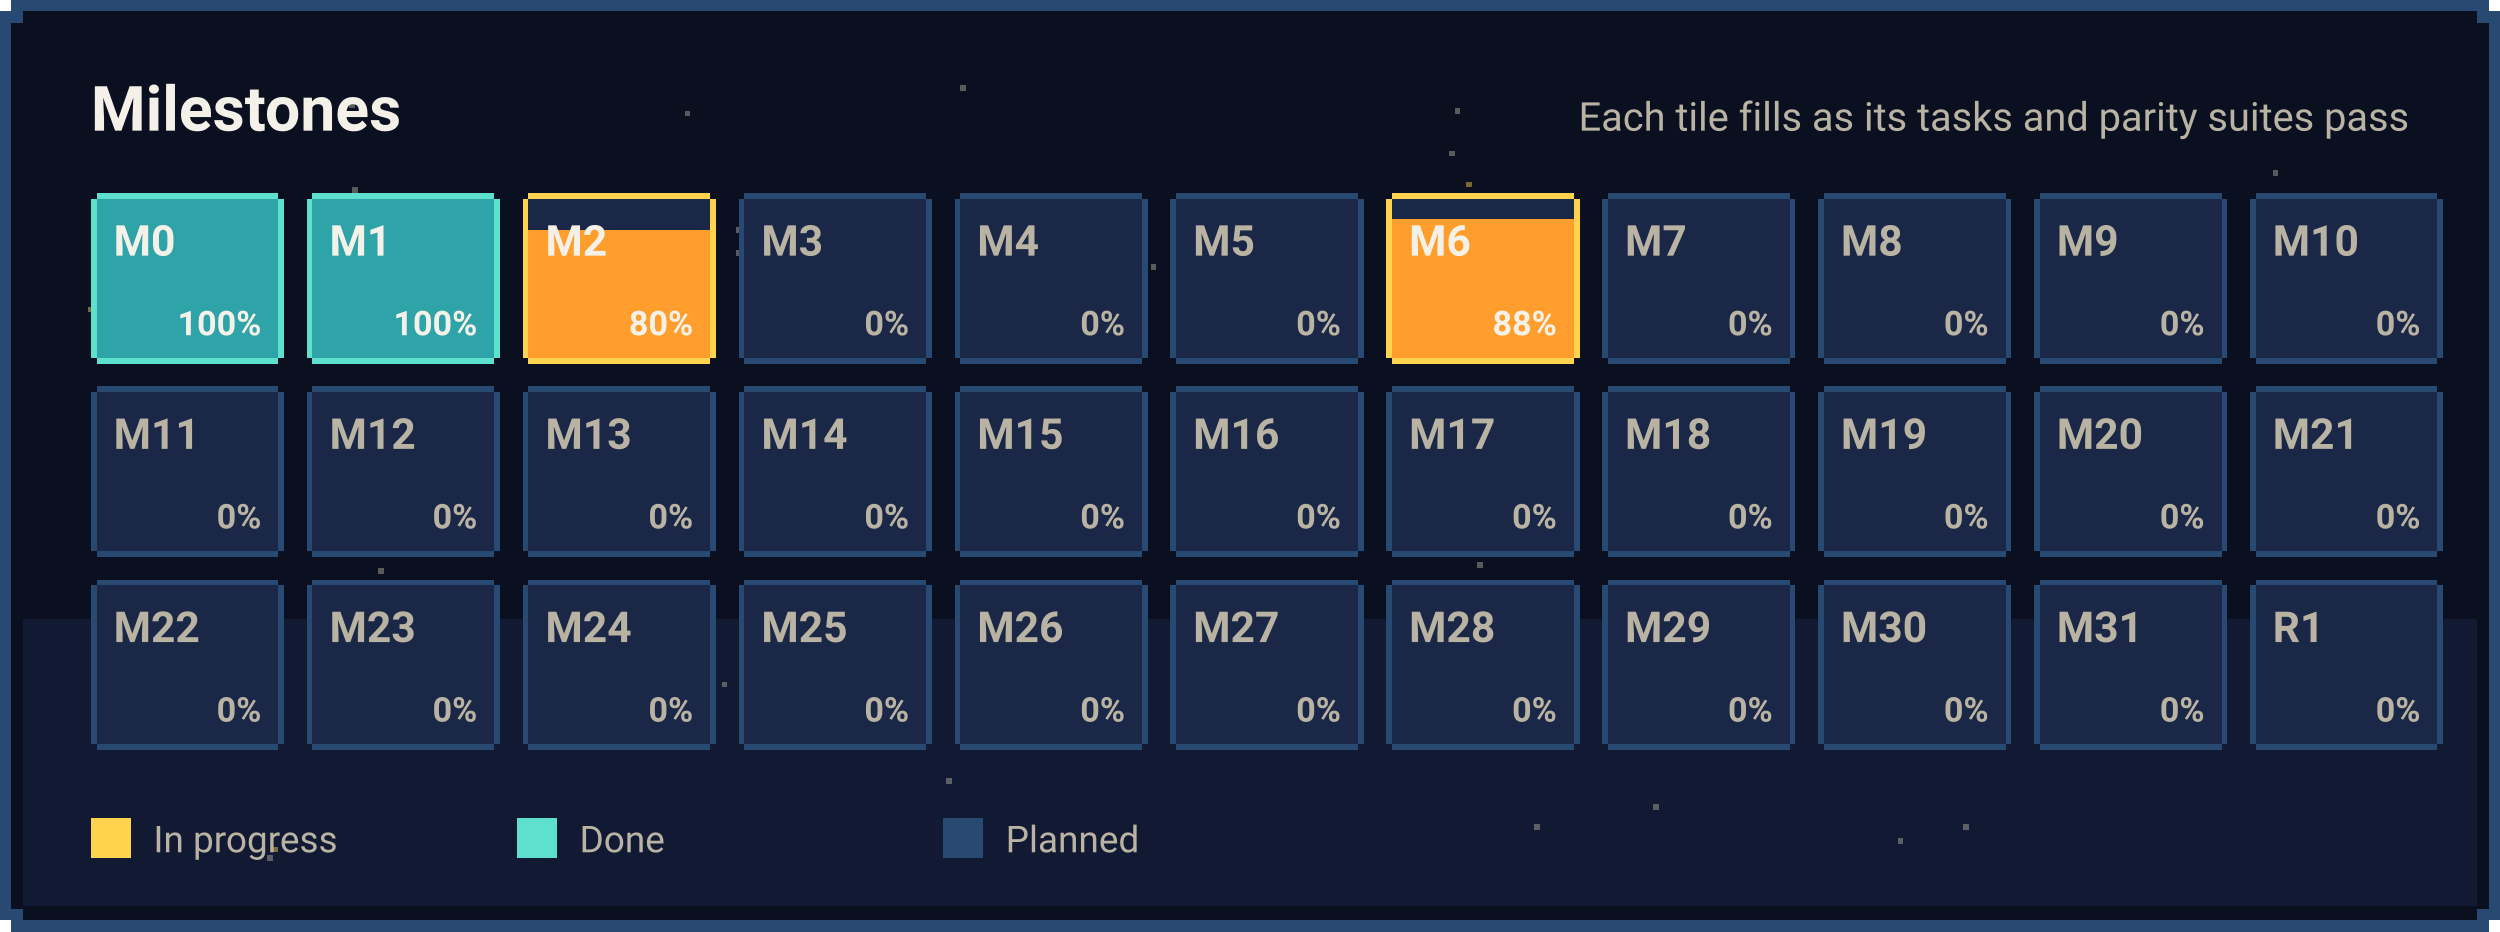
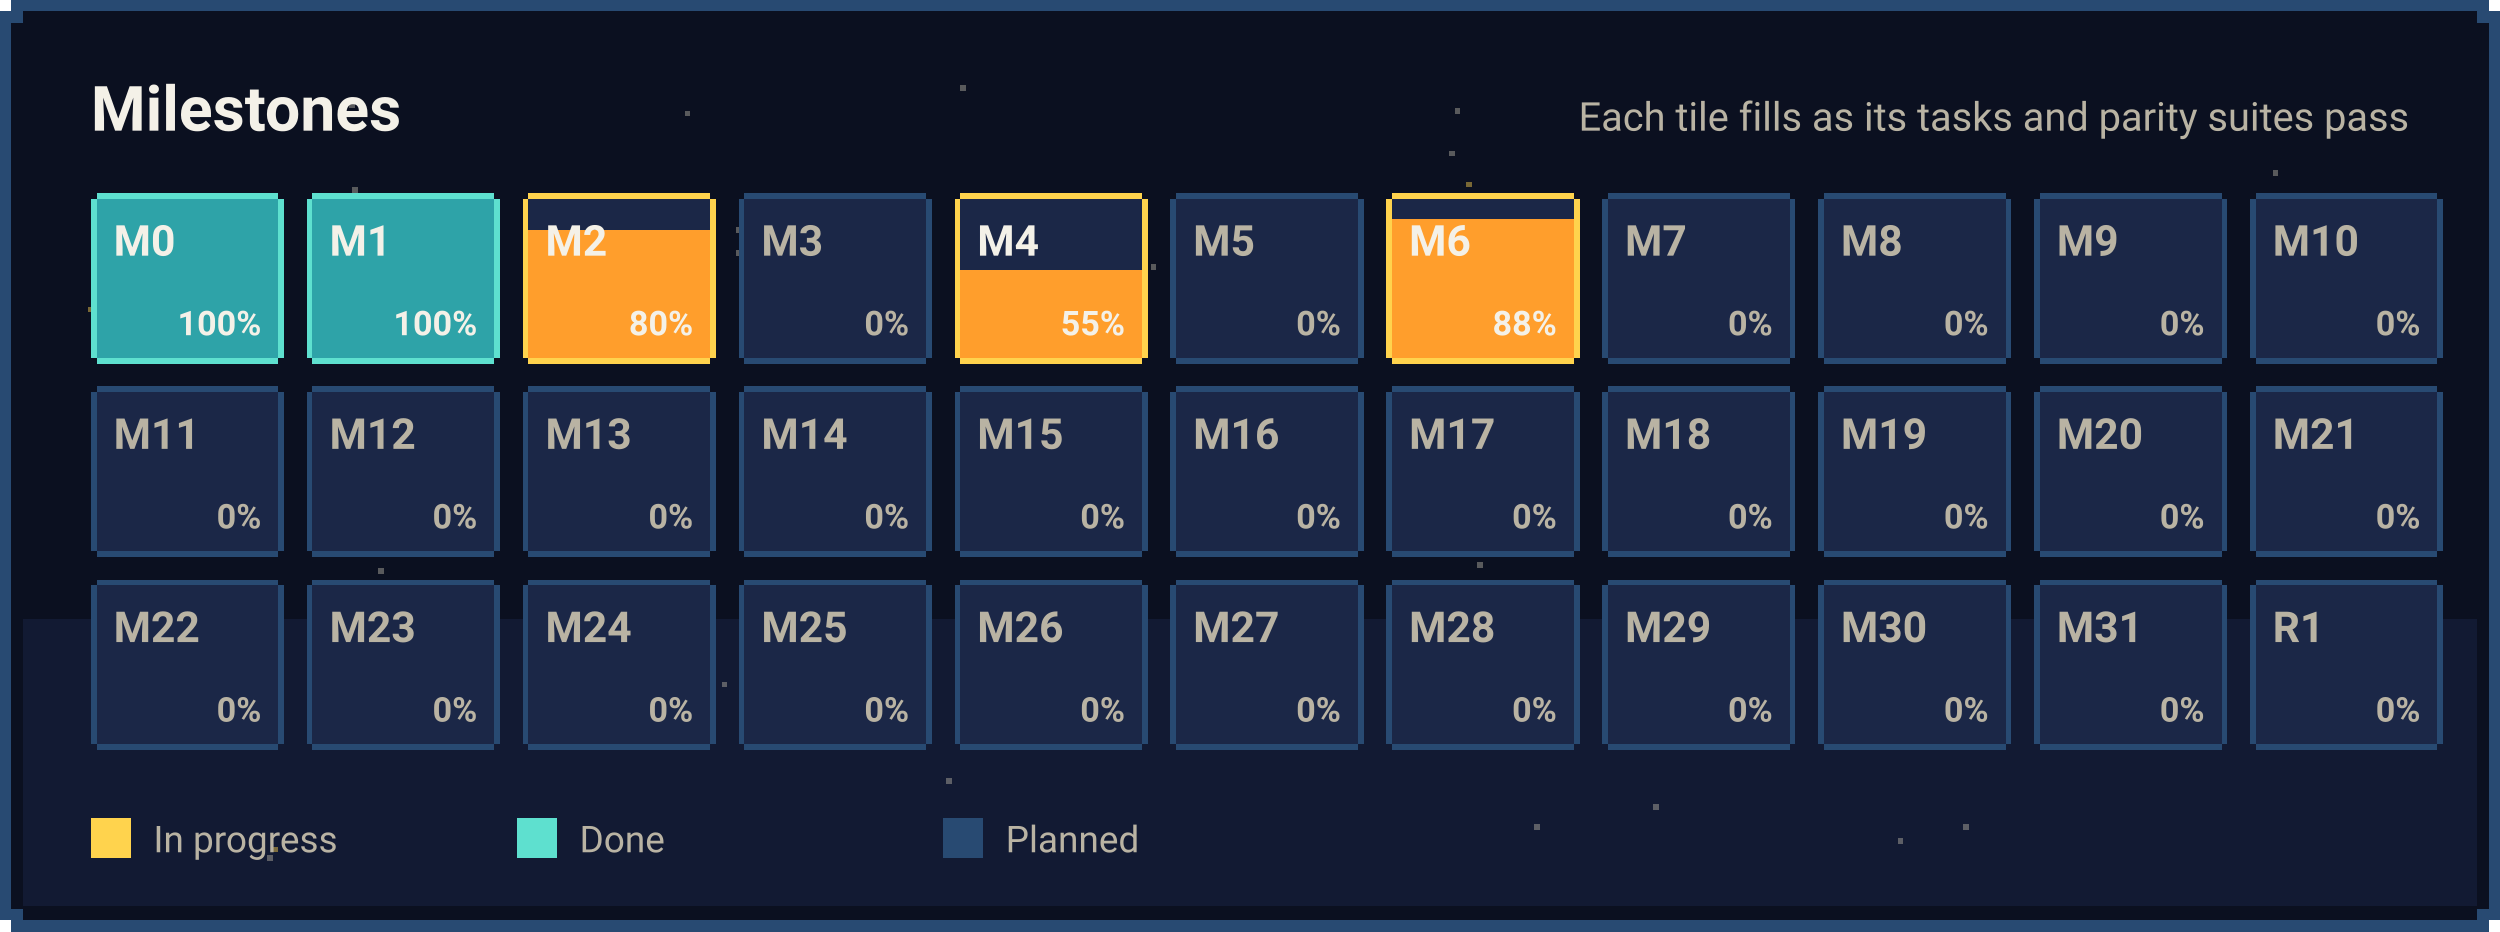
<svg xmlns="http://www.w3.org/2000/svg" width="880" height="328" viewBox="0 0 880 328" shape-rendering="crispEdges">
  <rect x="4" y="0" width="872" height="328" fill="#284A72" />
  <rect x="0" y="4" width="880" height="320" fill="#284A72" />
  <rect x="8" y="4" width="864" height="320" fill="#0B1020" />
  <rect x="4" y="8" width="872" height="312" fill="#0B1020" />
  <rect x="8" y="218" width="864" height="101" fill="#121A33" />
  <rect x="76" y="99" width="2" height="2" fill="#B9B3A3" opacity="0.45" />
  <rect x="607" y="159" width="2" height="2" fill="#FFD34D" opacity="0.45" />
  <rect x="478" y="148" width="2" height="2" fill="#B9B3A3" opacity="0.45" />
  <rect x="609" y="250" width="2" height="2" fill="#B9B3A3" opacity="0.45" />
  <rect x="93" y="138" width="2" height="2" fill="#B9B3A3" opacity="0.45" />
  <rect x="762" y="179" width="2" height="2" fill="#B9B3A3" opacity="0.45" />
  <rect x="133" y="200" width="2" height="2" fill="#B9B3A3" opacity="0.45" />
  <rect x="535" y="238" width="2" height="2" fill="#FFD34D" opacity="0.45" />
  <rect x="691" y="290" width="2" height="2" fill="#B9B3A3" opacity="0.45" />
  <rect x="259" y="80" width="2" height="2" fill="#B9B3A3" opacity="0.45" />
  <rect x="250" y="156" width="2" height="2" fill="#B9B3A3" opacity="0.45" />
  <rect x="90" y="252" width="2" height="2" fill="#B9B3A3" opacity="0.45" />
  <rect x="582" y="283" width="2" height="2" fill="#B9B3A3" opacity="0.45" />
  <rect x="512" y="38" width="2" height="2" fill="#B9B3A3" opacity="0.45" />
  <rect x="540" y="290" width="2" height="2" fill="#B9B3A3" opacity="0.45" />
  <rect x="434" y="179" width="2" height="2" fill="#B9B3A3" opacity="0.45" />
  <rect x="510" y="53" width="2" height="2" fill="#B9B3A3" opacity="0.45" />
  <rect x="242" y="166" width="2" height="2" fill="#B9B3A3" opacity="0.45" />
  <rect x="154" y="120" width="2" height="2" fill="#B9B3A3" opacity="0.45" />
  <rect x="599" y="211" width="2" height="2" fill="#B9B3A3" opacity="0.45" />
  <rect x="516" y="64" width="2" height="2" fill="#FFD34D" opacity="0.45" />
  <rect x="338" y="30" width="2" height="2" fill="#B9B3A3" opacity="0.45" />
  <rect x="254" y="240" width="2" height="2" fill="#B9B3A3" opacity="0.45" />
  <rect x="800" y="60" width="2" height="2" fill="#B9B3A3" opacity="0.45" />
  <rect x="238" y="172" width="2" height="2" fill="#B9B3A3" opacity="0.45" />
  <rect x="318" y="191" width="2" height="2" fill="#FFD34D" opacity="0.45" />
  <rect x="231" y="152" width="2" height="2" fill="#B9B3A3" opacity="0.45" />
  <rect x="687" y="77" width="2" height="2" fill="#B9B3A3" opacity="0.45" />
  <rect x="429" y="217" width="2" height="2" fill="#FFD34D" opacity="0.45" />
  <rect x="96" y="298" width="2" height="2" fill="#FFD34D" opacity="0.45" />
  <rect x="124" y="66" width="2" height="2" fill="#B9B3A3" opacity="0.45" />
  <rect x="259" y="88" width="2" height="2" fill="#B9B3A3" opacity="0.45" />
  <rect x="241" y="39" width="2" height="2" fill="#B9B3A3" opacity="0.45" />
  <rect x="94" y="301" width="2" height="2" fill="#B9B3A3" opacity="0.45" />
  <rect x="31" y="108" width="2" height="2" fill="#FFD34D" opacity="0.45" />
  <rect x="532" y="204" width="2" height="2" fill="#B9B3A3" opacity="0.45" />
  <rect x="34" y="102" width="2" height="2" fill="#B9B3A3" opacity="0.45" />
  <rect x="794" y="169" width="2" height="2" fill="#FFD34D" opacity="0.45" />
  <rect x="687" y="168" width="2" height="2" fill="#B9B3A3" opacity="0.45" />
  <rect x="586" y="89" width="2" height="2" fill="#FFD34D" opacity="0.45" />
  <rect x="520" y="198" width="2" height="2" fill="#B9B3A3" opacity="0.45" />
  <rect x="218" y="222" width="2" height="2" fill="#B9B3A3" opacity="0.45" />
  <rect x="123" y="36" width="2" height="2" fill="#B9B3A3" opacity="0.45" />
  <rect x="117" y="254" width="2" height="2" fill="#FFD34D" opacity="0.45" />
  <rect x="668" y="295" width="2" height="2" fill="#B9B3A3" opacity="0.45" />
  <rect x="383" y="221" width="2" height="2" fill="#B9B3A3" opacity="0.45" />
  <rect x="333" y="274" width="2" height="2" fill="#B9B3A3" opacity="0.45" />
  <rect x="405" y="93" width="2" height="2" fill="#B9B3A3" opacity="0.45" />
  <text x="32" y="46" font-family="'Pixelify Sans', ui-sans-serif, system-ui, -apple-system, 'Segoe UI', Roboto, sans-serif" font-size="22" font-weight="700" fill="#F4F1E8" text-anchor="start">Milestones</text>
  <text x="848" y="46" font-family="'Pixelify Sans', ui-sans-serif, system-ui, -apple-system, 'Segoe UI', Roboto, sans-serif" font-size="14" font-weight="400" fill="#B9B3A3" text-anchor="end">Each tile fills as its tasks and parity suites pass</text>
  <rect x="34" y="68" width="64" height="60" fill="#5EE0CF" />
  <rect x="32" y="70" width="68" height="56" fill="#5EE0CF" />
  <rect x="34" y="70" width="64" height="56" fill="#2EA3A8" />
  <text x="40" y="90" font-family="'Pixelify Sans', ui-sans-serif, system-ui, -apple-system, 'Segoe UI', Roboto, sans-serif" font-size="15" font-weight="700" fill="#F4F1E8" text-anchor="start">M0</text>
  <text x="92" y="118" font-family="'Pixelify Sans', ui-sans-serif, system-ui, -apple-system, 'Segoe UI', Roboto, sans-serif" font-size="12" font-weight="600" fill="#F4F1E8" text-anchor="end">100%</text>
  <rect x="110" y="68" width="64" height="60" fill="#5EE0CF" />
  <rect x="108" y="70" width="68" height="56" fill="#5EE0CF" />
  <rect x="110" y="70" width="64" height="56" fill="#2EA3A8" />
  <text x="116" y="90" font-family="'Pixelify Sans', ui-sans-serif, system-ui, -apple-system, 'Segoe UI', Roboto, sans-serif" font-size="15" font-weight="700" fill="#F4F1E8" text-anchor="start">M1</text>
  <text x="168" y="118" font-family="'Pixelify Sans', ui-sans-serif, system-ui, -apple-system, 'Segoe UI', Roboto, sans-serif" font-size="12" font-weight="600" fill="#F4F1E8" text-anchor="end">100%</text>
  <rect x="186" y="68" width="64" height="60" fill="#FFD34D" />
  <rect x="184" y="70" width="68" height="56" fill="#FFD34D" />
  <rect x="186" y="70" width="64" height="56" fill="#1B2747" />
  <rect x="186" y="81" width="64" height="45" fill="#FF9E2C" />
  <text x="192" y="90" font-family="'Pixelify Sans', ui-sans-serif, system-ui, -apple-system, 'Segoe UI', Roboto, sans-serif" font-size="15" font-weight="700" fill="#F4F1E8" text-anchor="start">M2</text>
  <text x="244" y="118" font-family="'Pixelify Sans', ui-sans-serif, system-ui, -apple-system, 'Segoe UI', Roboto, sans-serif" font-size="12" font-weight="600" fill="#F4F1E8" text-anchor="end">80%</text>
  <rect x="262" y="68" width="64" height="60" fill="#284A72" />
  <rect x="260" y="70" width="68" height="56" fill="#284A72" />
  <rect x="262" y="70" width="64" height="56" fill="#1B2747" />
  <text x="268" y="90" font-family="'Pixelify Sans', ui-sans-serif, system-ui, -apple-system, 'Segoe UI', Roboto, sans-serif" font-size="15" font-weight="700" fill="#B9B3A3" text-anchor="start">M3</text>
  <text x="320" y="118" font-family="'Pixelify Sans', ui-sans-serif, system-ui, -apple-system, 'Segoe UI', Roboto, sans-serif" font-size="12" font-weight="600" fill="#B9B3A3" text-anchor="end">0%</text>
-   <rect x="338" y="68" width="64" height="60" fill="#284A72" />
-   <rect x="336" y="70" width="68" height="56" fill="#284A72" />
+   <rect x="338" y="68" width="64" height="60" fill="#FFD34D" />
+   <rect x="336" y="70" width="68" height="56" fill="#FFD34D" />
  <rect x="338" y="70" width="64" height="56" fill="#1B2747" />
-   <text x="344" y="90" font-family="'Pixelify Sans', ui-sans-serif, system-ui, -apple-system, 'Segoe UI', Roboto, sans-serif" font-size="15" font-weight="700" fill="#B9B3A3" text-anchor="start">M4</text>
-   <text x="396" y="118" font-family="'Pixelify Sans', ui-sans-serif, system-ui, -apple-system, 'Segoe UI', Roboto, sans-serif" font-size="12" font-weight="600" fill="#B9B3A3" text-anchor="end">0%</text>
+   <rect x="338" y="95" width="64" height="31" fill="#FF9E2C" />
+   <text x="344" y="90" font-family="'Pixelify Sans', ui-sans-serif, system-ui, -apple-system, 'Segoe UI', Roboto, sans-serif" font-size="15" font-weight="700" fill="#F4F1E8" text-anchor="start">M4</text>
+   <text x="396" y="118" font-family="'Pixelify Sans', ui-sans-serif, system-ui, -apple-system, 'Segoe UI', Roboto, sans-serif" font-size="12" font-weight="600" fill="#F4F1E8" text-anchor="end">55%</text>
  <rect x="414" y="68" width="64" height="60" fill="#284A72" />
  <rect x="412" y="70" width="68" height="56" fill="#284A72" />
  <rect x="414" y="70" width="64" height="56" fill="#1B2747" />
  <text x="420" y="90" font-family="'Pixelify Sans', ui-sans-serif, system-ui, -apple-system, 'Segoe UI', Roboto, sans-serif" font-size="15" font-weight="700" fill="#B9B3A3" text-anchor="start">M5</text>
  <text x="472" y="118" font-family="'Pixelify Sans', ui-sans-serif, system-ui, -apple-system, 'Segoe UI', Roboto, sans-serif" font-size="12" font-weight="600" fill="#B9B3A3" text-anchor="end">0%</text>
  <rect x="490" y="68" width="64" height="60" fill="#FFD34D" />
  <rect x="488" y="70" width="68" height="56" fill="#FFD34D" />
  <rect x="490" y="70" width="64" height="56" fill="#1B2747" />
  <rect x="490" y="77" width="64" height="49" fill="#FF9E2C" />
  <text x="496" y="90" font-family="'Pixelify Sans', ui-sans-serif, system-ui, -apple-system, 'Segoe UI', Roboto, sans-serif" font-size="15" font-weight="700" fill="#F4F1E8" text-anchor="start">M6</text>
  <text x="548" y="118" font-family="'Pixelify Sans', ui-sans-serif, system-ui, -apple-system, 'Segoe UI', Roboto, sans-serif" font-size="12" font-weight="600" fill="#F4F1E8" text-anchor="end">88%</text>
  <rect x="566" y="68" width="64" height="60" fill="#284A72" />
  <rect x="564" y="70" width="68" height="56" fill="#284A72" />
  <rect x="566" y="70" width="64" height="56" fill="#1B2747" />
  <text x="572" y="90" font-family="'Pixelify Sans', ui-sans-serif, system-ui, -apple-system, 'Segoe UI', Roboto, sans-serif" font-size="15" font-weight="700" fill="#B9B3A3" text-anchor="start">M7</text>
  <text x="624" y="118" font-family="'Pixelify Sans', ui-sans-serif, system-ui, -apple-system, 'Segoe UI', Roboto, sans-serif" font-size="12" font-weight="600" fill="#B9B3A3" text-anchor="end">0%</text>
  <rect x="642" y="68" width="64" height="60" fill="#284A72" />
  <rect x="640" y="70" width="68" height="56" fill="#284A72" />
  <rect x="642" y="70" width="64" height="56" fill="#1B2747" />
  <text x="648" y="90" font-family="'Pixelify Sans', ui-sans-serif, system-ui, -apple-system, 'Segoe UI', Roboto, sans-serif" font-size="15" font-weight="700" fill="#B9B3A3" text-anchor="start">M8</text>
  <text x="700" y="118" font-family="'Pixelify Sans', ui-sans-serif, system-ui, -apple-system, 'Segoe UI', Roboto, sans-serif" font-size="12" font-weight="600" fill="#B9B3A3" text-anchor="end">0%</text>
  <rect x="718" y="68" width="64" height="60" fill="#284A72" />
  <rect x="716" y="70" width="68" height="56" fill="#284A72" />
  <rect x="718" y="70" width="64" height="56" fill="#1B2747" />
  <text x="724" y="90" font-family="'Pixelify Sans', ui-sans-serif, system-ui, -apple-system, 'Segoe UI', Roboto, sans-serif" font-size="15" font-weight="700" fill="#B9B3A3" text-anchor="start">M9</text>
  <text x="776" y="118" font-family="'Pixelify Sans', ui-sans-serif, system-ui, -apple-system, 'Segoe UI', Roboto, sans-serif" font-size="12" font-weight="600" fill="#B9B3A3" text-anchor="end">0%</text>
  <rect x="794" y="68" width="64" height="60" fill="#284A72" />
  <rect x="792" y="70" width="68" height="56" fill="#284A72" />
  <rect x="794" y="70" width="64" height="56" fill="#1B2747" />
  <text x="800" y="90" font-family="'Pixelify Sans', ui-sans-serif, system-ui, -apple-system, 'Segoe UI', Roboto, sans-serif" font-size="15" font-weight="700" fill="#B9B3A3" text-anchor="start">M10</text>
  <text x="852" y="118" font-family="'Pixelify Sans', ui-sans-serif, system-ui, -apple-system, 'Segoe UI', Roboto, sans-serif" font-size="12" font-weight="600" fill="#B9B3A3" text-anchor="end">0%</text>
  <rect x="34" y="136" width="64" height="60" fill="#284A72" />
  <rect x="32" y="138" width="68" height="56" fill="#284A72" />
  <rect x="34" y="138" width="64" height="56" fill="#1B2747" />
  <text x="40" y="158" font-family="'Pixelify Sans', ui-sans-serif, system-ui, -apple-system, 'Segoe UI', Roboto, sans-serif" font-size="15" font-weight="700" fill="#B9B3A3" text-anchor="start">M11</text>
  <text x="92" y="186" font-family="'Pixelify Sans', ui-sans-serif, system-ui, -apple-system, 'Segoe UI', Roboto, sans-serif" font-size="12" font-weight="600" fill="#B9B3A3" text-anchor="end">0%</text>
  <rect x="110" y="136" width="64" height="60" fill="#284A72" />
  <rect x="108" y="138" width="68" height="56" fill="#284A72" />
  <rect x="110" y="138" width="64" height="56" fill="#1B2747" />
  <text x="116" y="158" font-family="'Pixelify Sans', ui-sans-serif, system-ui, -apple-system, 'Segoe UI', Roboto, sans-serif" font-size="15" font-weight="700" fill="#B9B3A3" text-anchor="start">M12</text>
  <text x="168" y="186" font-family="'Pixelify Sans', ui-sans-serif, system-ui, -apple-system, 'Segoe UI', Roboto, sans-serif" font-size="12" font-weight="600" fill="#B9B3A3" text-anchor="end">0%</text>
  <rect x="186" y="136" width="64" height="60" fill="#284A72" />
  <rect x="184" y="138" width="68" height="56" fill="#284A72" />
  <rect x="186" y="138" width="64" height="56" fill="#1B2747" />
  <text x="192" y="158" font-family="'Pixelify Sans', ui-sans-serif, system-ui, -apple-system, 'Segoe UI', Roboto, sans-serif" font-size="15" font-weight="700" fill="#B9B3A3" text-anchor="start">M13</text>
  <text x="244" y="186" font-family="'Pixelify Sans', ui-sans-serif, system-ui, -apple-system, 'Segoe UI', Roboto, sans-serif" font-size="12" font-weight="600" fill="#B9B3A3" text-anchor="end">0%</text>
  <rect x="262" y="136" width="64" height="60" fill="#284A72" />
  <rect x="260" y="138" width="68" height="56" fill="#284A72" />
  <rect x="262" y="138" width="64" height="56" fill="#1B2747" />
  <text x="268" y="158" font-family="'Pixelify Sans', ui-sans-serif, system-ui, -apple-system, 'Segoe UI', Roboto, sans-serif" font-size="15" font-weight="700" fill="#B9B3A3" text-anchor="start">M14</text>
  <text x="320" y="186" font-family="'Pixelify Sans', ui-sans-serif, system-ui, -apple-system, 'Segoe UI', Roboto, sans-serif" font-size="12" font-weight="600" fill="#B9B3A3" text-anchor="end">0%</text>
  <rect x="338" y="136" width="64" height="60" fill="#284A72" />
  <rect x="336" y="138" width="68" height="56" fill="#284A72" />
  <rect x="338" y="138" width="64" height="56" fill="#1B2747" />
  <text x="344" y="158" font-family="'Pixelify Sans', ui-sans-serif, system-ui, -apple-system, 'Segoe UI', Roboto, sans-serif" font-size="15" font-weight="700" fill="#B9B3A3" text-anchor="start">M15</text>
  <text x="396" y="186" font-family="'Pixelify Sans', ui-sans-serif, system-ui, -apple-system, 'Segoe UI', Roboto, sans-serif" font-size="12" font-weight="600" fill="#B9B3A3" text-anchor="end">0%</text>
  <rect x="414" y="136" width="64" height="60" fill="#284A72" />
  <rect x="412" y="138" width="68" height="56" fill="#284A72" />
  <rect x="414" y="138" width="64" height="56" fill="#1B2747" />
  <text x="420" y="158" font-family="'Pixelify Sans', ui-sans-serif, system-ui, -apple-system, 'Segoe UI', Roboto, sans-serif" font-size="15" font-weight="700" fill="#B9B3A3" text-anchor="start">M16</text>
  <text x="472" y="186" font-family="'Pixelify Sans', ui-sans-serif, system-ui, -apple-system, 'Segoe UI', Roboto, sans-serif" font-size="12" font-weight="600" fill="#B9B3A3" text-anchor="end">0%</text>
  <rect x="490" y="136" width="64" height="60" fill="#284A72" />
  <rect x="488" y="138" width="68" height="56" fill="#284A72" />
  <rect x="490" y="138" width="64" height="56" fill="#1B2747" />
  <text x="496" y="158" font-family="'Pixelify Sans', ui-sans-serif, system-ui, -apple-system, 'Segoe UI', Roboto, sans-serif" font-size="15" font-weight="700" fill="#B9B3A3" text-anchor="start">M17</text>
  <text x="548" y="186" font-family="'Pixelify Sans', ui-sans-serif, system-ui, -apple-system, 'Segoe UI', Roboto, sans-serif" font-size="12" font-weight="600" fill="#B9B3A3" text-anchor="end">0%</text>
  <rect x="566" y="136" width="64" height="60" fill="#284A72" />
  <rect x="564" y="138" width="68" height="56" fill="#284A72" />
  <rect x="566" y="138" width="64" height="56" fill="#1B2747" />
  <text x="572" y="158" font-family="'Pixelify Sans', ui-sans-serif, system-ui, -apple-system, 'Segoe UI', Roboto, sans-serif" font-size="15" font-weight="700" fill="#B9B3A3" text-anchor="start">M18</text>
  <text x="624" y="186" font-family="'Pixelify Sans', ui-sans-serif, system-ui, -apple-system, 'Segoe UI', Roboto, sans-serif" font-size="12" font-weight="600" fill="#B9B3A3" text-anchor="end">0%</text>
  <rect x="642" y="136" width="64" height="60" fill="#284A72" />
  <rect x="640" y="138" width="68" height="56" fill="#284A72" />
  <rect x="642" y="138" width="64" height="56" fill="#1B2747" />
  <text x="648" y="158" font-family="'Pixelify Sans', ui-sans-serif, system-ui, -apple-system, 'Segoe UI', Roboto, sans-serif" font-size="15" font-weight="700" fill="#B9B3A3" text-anchor="start">M19</text>
  <text x="700" y="186" font-family="'Pixelify Sans', ui-sans-serif, system-ui, -apple-system, 'Segoe UI', Roboto, sans-serif" font-size="12" font-weight="600" fill="#B9B3A3" text-anchor="end">0%</text>
  <rect x="718" y="136" width="64" height="60" fill="#284A72" />
  <rect x="716" y="138" width="68" height="56" fill="#284A72" />
  <rect x="718" y="138" width="64" height="56" fill="#1B2747" />
  <text x="724" y="158" font-family="'Pixelify Sans', ui-sans-serif, system-ui, -apple-system, 'Segoe UI', Roboto, sans-serif" font-size="15" font-weight="700" fill="#B9B3A3" text-anchor="start">M20</text>
  <text x="776" y="186" font-family="'Pixelify Sans', ui-sans-serif, system-ui, -apple-system, 'Segoe UI', Roboto, sans-serif" font-size="12" font-weight="600" fill="#B9B3A3" text-anchor="end">0%</text>
  <rect x="794" y="136" width="64" height="60" fill="#284A72" />
  <rect x="792" y="138" width="68" height="56" fill="#284A72" />
  <rect x="794" y="138" width="64" height="56" fill="#1B2747" />
  <text x="800" y="158" font-family="'Pixelify Sans', ui-sans-serif, system-ui, -apple-system, 'Segoe UI', Roboto, sans-serif" font-size="15" font-weight="700" fill="#B9B3A3" text-anchor="start">M21</text>
  <text x="852" y="186" font-family="'Pixelify Sans', ui-sans-serif, system-ui, -apple-system, 'Segoe UI', Roboto, sans-serif" font-size="12" font-weight="600" fill="#B9B3A3" text-anchor="end">0%</text>
  <rect x="34" y="204" width="64" height="60" fill="#284A72" />
  <rect x="32" y="206" width="68" height="56" fill="#284A72" />
  <rect x="34" y="206" width="64" height="56" fill="#1B2747" />
  <text x="40" y="226" font-family="'Pixelify Sans', ui-sans-serif, system-ui, -apple-system, 'Segoe UI', Roboto, sans-serif" font-size="15" font-weight="700" fill="#B9B3A3" text-anchor="start">M22</text>
  <text x="92" y="254" font-family="'Pixelify Sans', ui-sans-serif, system-ui, -apple-system, 'Segoe UI', Roboto, sans-serif" font-size="12" font-weight="600" fill="#B9B3A3" text-anchor="end">0%</text>
  <rect x="110" y="204" width="64" height="60" fill="#284A72" />
  <rect x="108" y="206" width="68" height="56" fill="#284A72" />
  <rect x="110" y="206" width="64" height="56" fill="#1B2747" />
  <text x="116" y="226" font-family="'Pixelify Sans', ui-sans-serif, system-ui, -apple-system, 'Segoe UI', Roboto, sans-serif" font-size="15" font-weight="700" fill="#B9B3A3" text-anchor="start">M23</text>
  <text x="168" y="254" font-family="'Pixelify Sans', ui-sans-serif, system-ui, -apple-system, 'Segoe UI', Roboto, sans-serif" font-size="12" font-weight="600" fill="#B9B3A3" text-anchor="end">0%</text>
  <rect x="186" y="204" width="64" height="60" fill="#284A72" />
  <rect x="184" y="206" width="68" height="56" fill="#284A72" />
  <rect x="186" y="206" width="64" height="56" fill="#1B2747" />
  <text x="192" y="226" font-family="'Pixelify Sans', ui-sans-serif, system-ui, -apple-system, 'Segoe UI', Roboto, sans-serif" font-size="15" font-weight="700" fill="#B9B3A3" text-anchor="start">M24</text>
  <text x="244" y="254" font-family="'Pixelify Sans', ui-sans-serif, system-ui, -apple-system, 'Segoe UI', Roboto, sans-serif" font-size="12" font-weight="600" fill="#B9B3A3" text-anchor="end">0%</text>
  <rect x="262" y="204" width="64" height="60" fill="#284A72" />
  <rect x="260" y="206" width="68" height="56" fill="#284A72" />
  <rect x="262" y="206" width="64" height="56" fill="#1B2747" />
  <text x="268" y="226" font-family="'Pixelify Sans', ui-sans-serif, system-ui, -apple-system, 'Segoe UI', Roboto, sans-serif" font-size="15" font-weight="700" fill="#B9B3A3" text-anchor="start">M25</text>
  <text x="320" y="254" font-family="'Pixelify Sans', ui-sans-serif, system-ui, -apple-system, 'Segoe UI', Roboto, sans-serif" font-size="12" font-weight="600" fill="#B9B3A3" text-anchor="end">0%</text>
  <rect x="338" y="204" width="64" height="60" fill="#284A72" />
  <rect x="336" y="206" width="68" height="56" fill="#284A72" />
  <rect x="338" y="206" width="64" height="56" fill="#1B2747" />
  <text x="344" y="226" font-family="'Pixelify Sans', ui-sans-serif, system-ui, -apple-system, 'Segoe UI', Roboto, sans-serif" font-size="15" font-weight="700" fill="#B9B3A3" text-anchor="start">M26</text>
  <text x="396" y="254" font-family="'Pixelify Sans', ui-sans-serif, system-ui, -apple-system, 'Segoe UI', Roboto, sans-serif" font-size="12" font-weight="600" fill="#B9B3A3" text-anchor="end">0%</text>
  <rect x="414" y="204" width="64" height="60" fill="#284A72" />
  <rect x="412" y="206" width="68" height="56" fill="#284A72" />
  <rect x="414" y="206" width="64" height="56" fill="#1B2747" />
  <text x="420" y="226" font-family="'Pixelify Sans', ui-sans-serif, system-ui, -apple-system, 'Segoe UI', Roboto, sans-serif" font-size="15" font-weight="700" fill="#B9B3A3" text-anchor="start">M27</text>
  <text x="472" y="254" font-family="'Pixelify Sans', ui-sans-serif, system-ui, -apple-system, 'Segoe UI', Roboto, sans-serif" font-size="12" font-weight="600" fill="#B9B3A3" text-anchor="end">0%</text>
  <rect x="490" y="204" width="64" height="60" fill="#284A72" />
  <rect x="488" y="206" width="68" height="56" fill="#284A72" />
  <rect x="490" y="206" width="64" height="56" fill="#1B2747" />
  <text x="496" y="226" font-family="'Pixelify Sans', ui-sans-serif, system-ui, -apple-system, 'Segoe UI', Roboto, sans-serif" font-size="15" font-weight="700" fill="#B9B3A3" text-anchor="start">M28</text>
  <text x="548" y="254" font-family="'Pixelify Sans', ui-sans-serif, system-ui, -apple-system, 'Segoe UI', Roboto, sans-serif" font-size="12" font-weight="600" fill="#B9B3A3" text-anchor="end">0%</text>
  <rect x="566" y="204" width="64" height="60" fill="#284A72" />
  <rect x="564" y="206" width="68" height="56" fill="#284A72" />
  <rect x="566" y="206" width="64" height="56" fill="#1B2747" />
  <text x="572" y="226" font-family="'Pixelify Sans', ui-sans-serif, system-ui, -apple-system, 'Segoe UI', Roboto, sans-serif" font-size="15" font-weight="700" fill="#B9B3A3" text-anchor="start">M29</text>
  <text x="624" y="254" font-family="'Pixelify Sans', ui-sans-serif, system-ui, -apple-system, 'Segoe UI', Roboto, sans-serif" font-size="12" font-weight="600" fill="#B9B3A3" text-anchor="end">0%</text>
  <rect x="642" y="204" width="64" height="60" fill="#284A72" />
  <rect x="640" y="206" width="68" height="56" fill="#284A72" />
  <rect x="642" y="206" width="64" height="56" fill="#1B2747" />
  <text x="648" y="226" font-family="'Pixelify Sans', ui-sans-serif, system-ui, -apple-system, 'Segoe UI', Roboto, sans-serif" font-size="15" font-weight="700" fill="#B9B3A3" text-anchor="start">M30</text>
  <text x="700" y="254" font-family="'Pixelify Sans', ui-sans-serif, system-ui, -apple-system, 'Segoe UI', Roboto, sans-serif" font-size="12" font-weight="600" fill="#B9B3A3" text-anchor="end">0%</text>
  <rect x="718" y="204" width="64" height="60" fill="#284A72" />
  <rect x="716" y="206" width="68" height="56" fill="#284A72" />
  <rect x="718" y="206" width="64" height="56" fill="#1B2747" />
  <text x="724" y="226" font-family="'Pixelify Sans', ui-sans-serif, system-ui, -apple-system, 'Segoe UI', Roboto, sans-serif" font-size="15" font-weight="700" fill="#B9B3A3" text-anchor="start">M31</text>
  <text x="776" y="254" font-family="'Pixelify Sans', ui-sans-serif, system-ui, -apple-system, 'Segoe UI', Roboto, sans-serif" font-size="12" font-weight="600" fill="#B9B3A3" text-anchor="end">0%</text>
  <rect x="794" y="204" width="64" height="60" fill="#284A72" />
  <rect x="792" y="206" width="68" height="56" fill="#284A72" />
  <rect x="794" y="206" width="64" height="56" fill="#1B2747" />
  <text x="800" y="226" font-family="'Pixelify Sans', ui-sans-serif, system-ui, -apple-system, 'Segoe UI', Roboto, sans-serif" font-size="15" font-weight="700" fill="#B9B3A3" text-anchor="start">R1</text>
  <text x="852" y="254" font-family="'Pixelify Sans', ui-sans-serif, system-ui, -apple-system, 'Segoe UI', Roboto, sans-serif" font-size="12" font-weight="600" fill="#B9B3A3" text-anchor="end">0%</text>
  <rect x="32" y="288" width="14" height="14" fill="#FFD34D" />
  <text x="54" y="300" font-family="'Pixelify Sans', ui-sans-serif, system-ui, -apple-system, 'Segoe UI', Roboto, sans-serif" font-size="13" font-weight="400" fill="#B9B3A3" text-anchor="start">In progress</text>
  <rect x="182" y="288" width="14" height="14" fill="#5EE0CF" />
  <text x="204" y="300" font-family="'Pixelify Sans', ui-sans-serif, system-ui, -apple-system, 'Segoe UI', Roboto, sans-serif" font-size="13" font-weight="400" fill="#B9B3A3" text-anchor="start">Done</text>
  <rect x="332" y="288" width="14" height="14" fill="#284A72" />
  <text x="354" y="300" font-family="'Pixelify Sans', ui-sans-serif, system-ui, -apple-system, 'Segoe UI', Roboto, sans-serif" font-size="13" font-weight="400" fill="#B9B3A3" text-anchor="start">Planned</text>
</svg>
